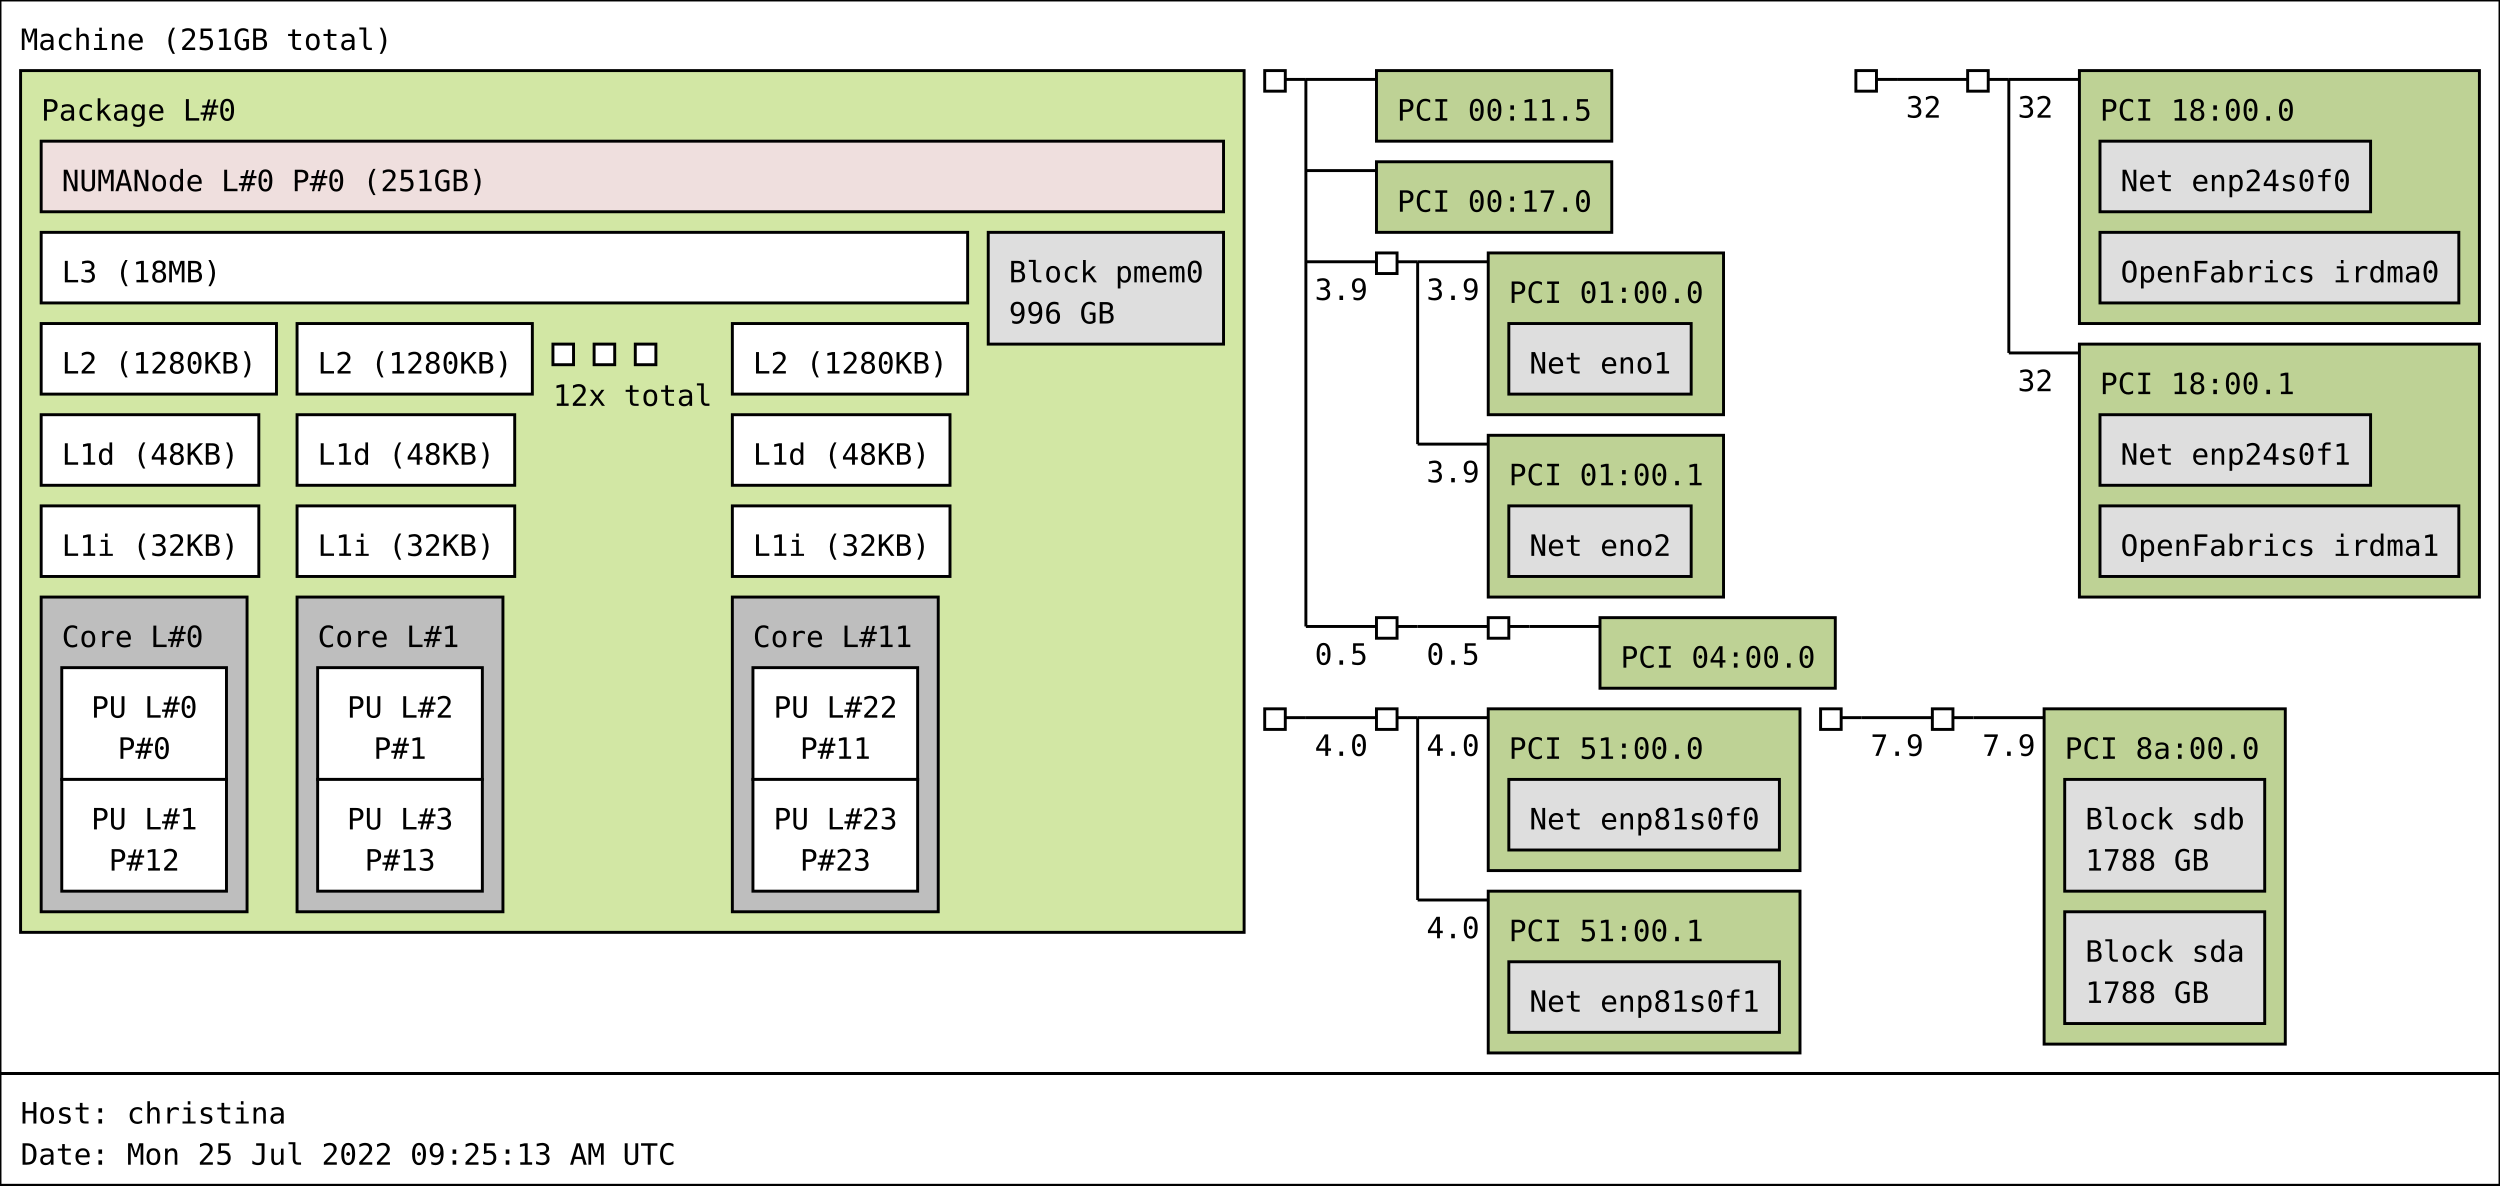
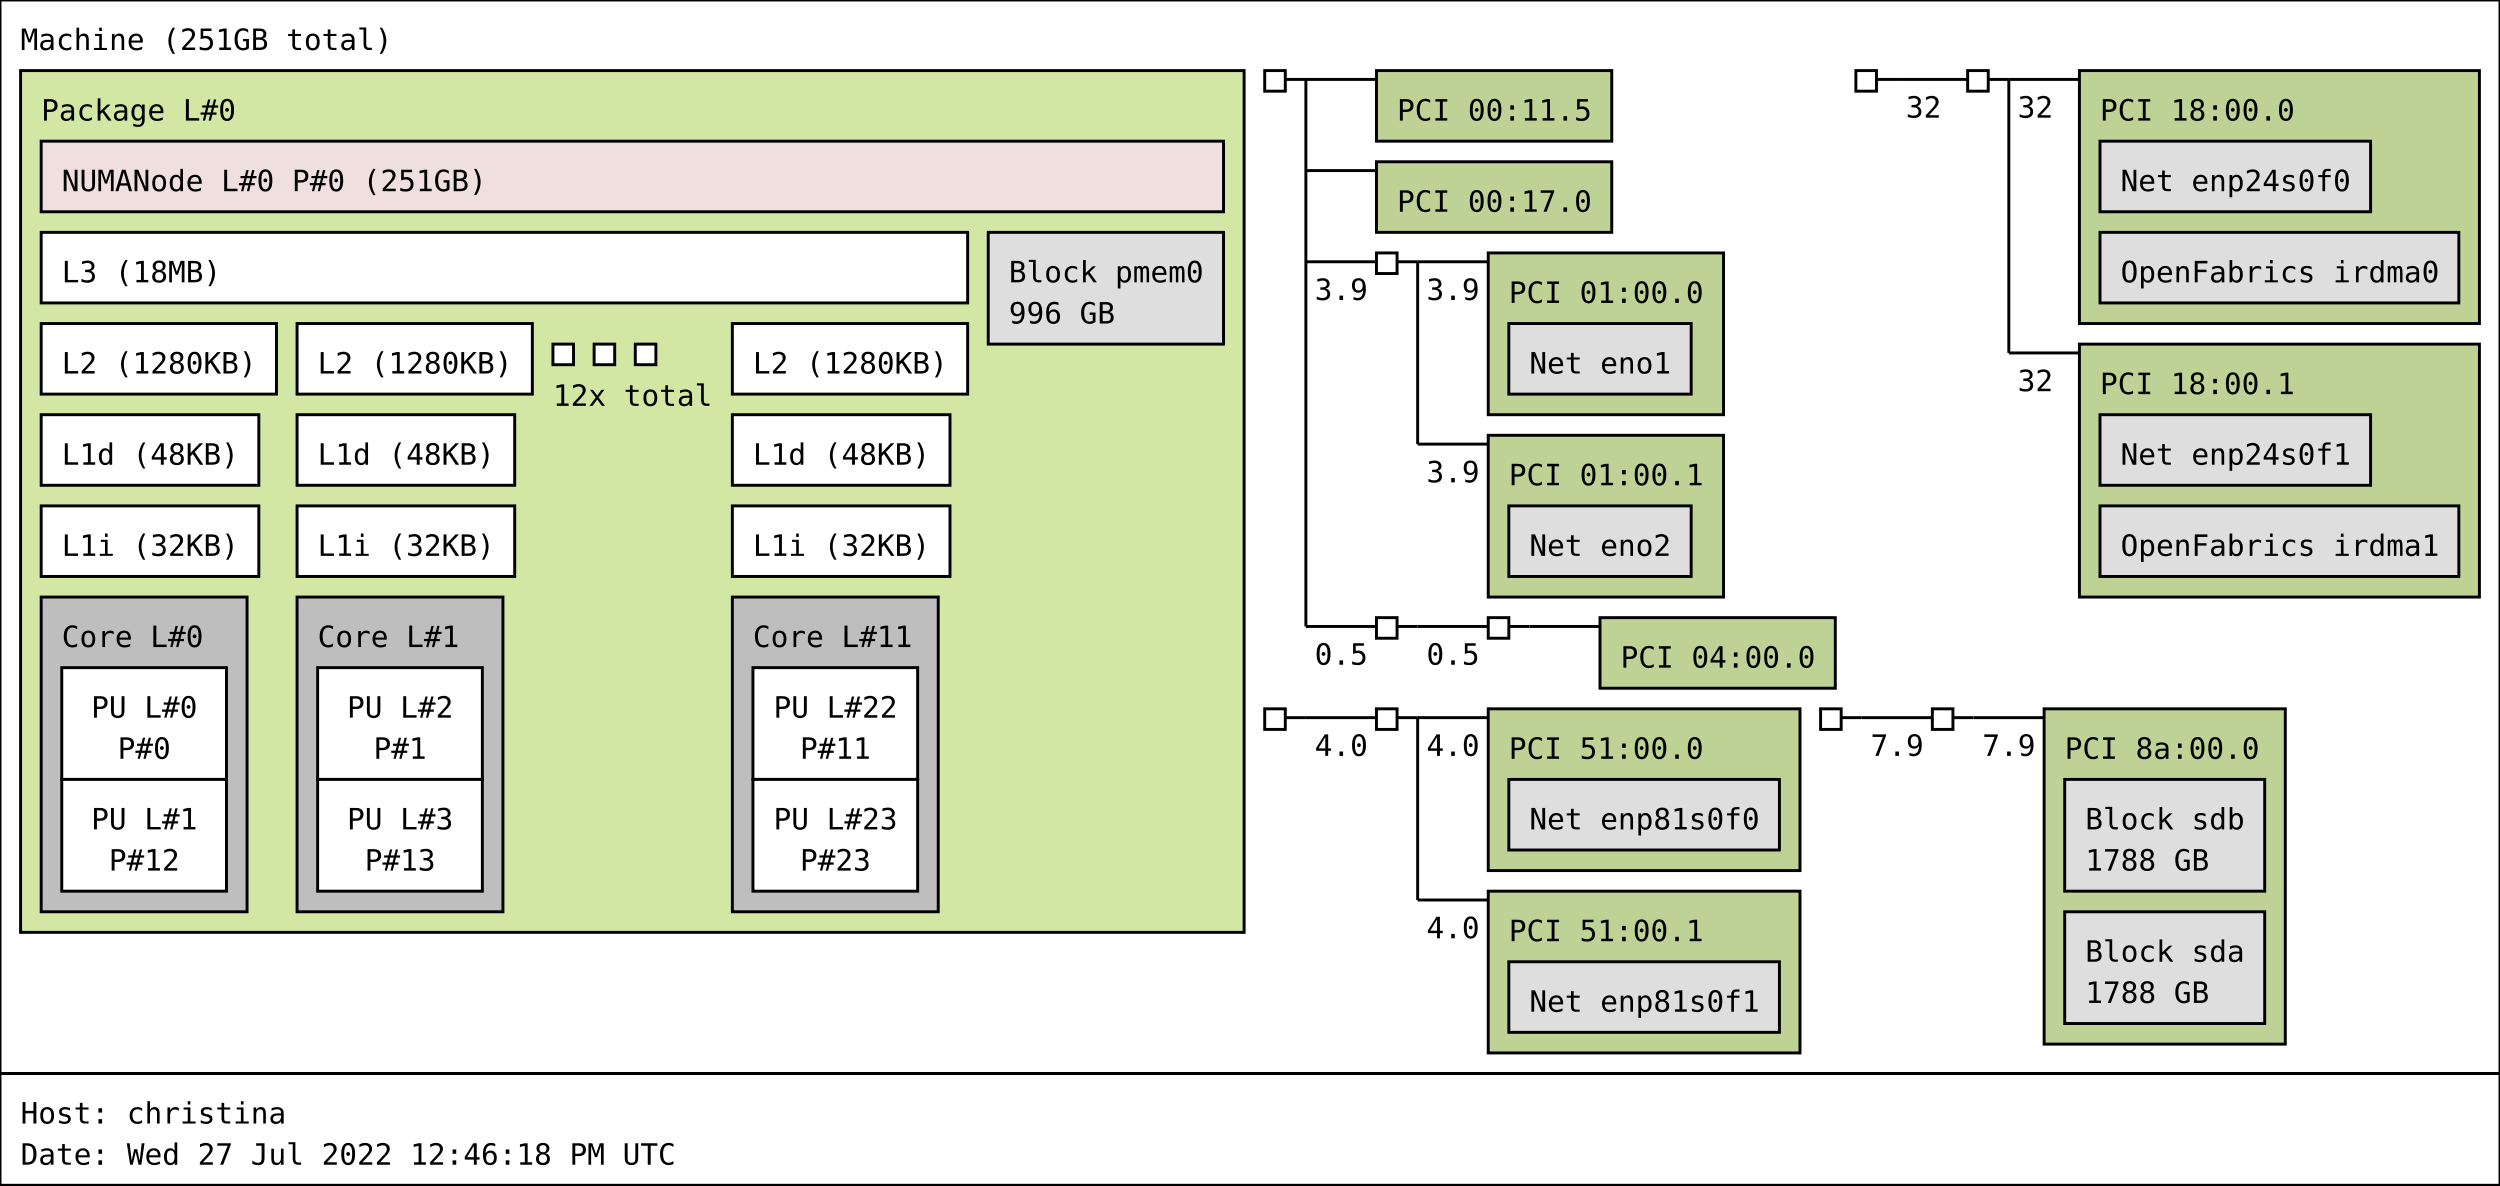
<svg xmlns="http://www.w3.org/2000/svg" width="850px" height="403px" viewBox="0 0 850px 403px" version="1.1">
  <rect id="Machine_0_rect" class="Machine" x="0" y="0" width="850" height="365" fill="rgb(255,255,255)" stroke="rgb(0,0,0)" stroke-width="1" />
  <text id="Machine_0_text" class="Machine" font-family="Monospace" x="7" y="17" fill="rgb(0,0,0)" font-size="10px">Machine (251GB total)</text>
  <rect id="Package_0_rect" class="Package" x="7" y="24" width="416" height="293" fill="rgb(210,231,164)" stroke="rgb(0,0,0)" stroke-width="1" />
  <text id="Package_0_text" class="Package" font-family="Monospace" x="14" y="41" fill="rgb(0,0,0)" font-size="10px">Package L#0</text>
  <rect id="L3_0_rect" class="L3" x="14" y="79" width="315" height="24" fill="rgb(255,255,255)" stroke="rgb(0,0,0)" stroke-width="1" />
  <text id="L3_0_text" class="L3" font-family="Monospace" x="21" y="96" fill="rgb(0,0,0)" font-size="10px">L3 (18MB)</text>
  <rect id="L2_0_rect" class="L2" x="14" y="110" width="80" height="24" fill="rgb(255,255,255)" stroke="rgb(0,0,0)" stroke-width="1" />
  <text id="L2_0_text" class="L2" font-family="Monospace" x="21" y="127" fill="rgb(0,0,0)" font-size="10px">L2 (1280KB)</text>
  <rect id="L1d_0_rect" class="L1d" x="14" y="141" width="74" height="24" fill="rgb(255,255,255)" stroke="rgb(0,0,0)" stroke-width="1" />
  <text id="L1d_0_text" class="L1d" font-family="Monospace" x="21" y="158" fill="rgb(0,0,0)" font-size="10px">L1d (48KB)</text>
  <rect id="L1i_0_rect" class="L1i" x="14" y="172" width="74" height="24" fill="rgb(255,255,255)" stroke="rgb(0,0,0)" stroke-width="1" />
  <text id="L1i_0_text" class="L1i" font-family="Monospace" x="21" y="189" fill="rgb(0,0,0)" font-size="10px">L1i (32KB)</text>
  <rect id="Core_0_rect" class="Core" x="14" y="203" width="70" height="107" fill="rgb(190,190,190)" stroke="rgb(0,0,0)" stroke-width="1" />
  <text id="Core_0_text" class="Core" font-family="Monospace" x="21" y="220" fill="rgb(0,0,0)" font-size="10px">Core L#0</text>
  <rect id="PU_0_rect" class="PU" x="21" y="227" width="56" height="38" fill="rgb(255,255,255)" stroke="rgb(0,0,0)" stroke-width="1" />
  <text id="PU_0_text" class="PU" font-family="Monospace" x="31" y="244" fill="rgb(0,0,0)" font-size="10px">PU L#0</text>
  <text id="PU_0_text_1" class="PU" font-family="Monospace" x="40" y="258" fill="rgb(0,0,0)" font-size="10px">P#0</text>
  <rect id="PU_1_rect" class="PU" x="21" y="265" width="56" height="38" fill="rgb(255,255,255)" stroke="rgb(0,0,0)" stroke-width="1" />
  <text id="PU_1_text" class="PU" font-family="Monospace" x="31" y="282" fill="rgb(0,0,0)" font-size="10px">PU L#1</text>
  <text id="PU_1_text_1" class="PU" font-family="Monospace" x="37" y="296" fill="rgb(0,0,0)" font-size="10px">P#12</text>
  <rect id="L2_1_rect" class="L2" x="101" y="110" width="80" height="24" fill="rgb(255,255,255)" stroke="rgb(0,0,0)" stroke-width="1" />
  <text id="L2_1_text" class="L2" font-family="Monospace" x="108" y="127" fill="rgb(0,0,0)" font-size="10px">L2 (1280KB)</text>
  <rect id="L1d_1_rect" class="L1d" x="101" y="141" width="74" height="24" fill="rgb(255,255,255)" stroke="rgb(0,0,0)" stroke-width="1" />
  <text id="L1d_1_text" class="L1d" font-family="Monospace" x="108" y="158" fill="rgb(0,0,0)" font-size="10px">L1d (48KB)</text>
  <rect id="L1i_1_rect" class="L1i" x="101" y="172" width="74" height="24" fill="rgb(255,255,255)" stroke="rgb(0,0,0)" stroke-width="1" />
  <text id="L1i_1_text" class="L1i" font-family="Monospace" x="108" y="189" fill="rgb(0,0,0)" font-size="10px">L1i (32KB)</text>
  <rect id="Core_1_rect" class="Core" x="101" y="203" width="70" height="107" fill="rgb(190,190,190)" stroke="rgb(0,0,0)" stroke-width="1" />
  <text id="Core_1_text" class="Core" font-family="Monospace" x="108" y="220" fill="rgb(0,0,0)" font-size="10px">Core L#1</text>
  <rect id="PU_2_rect" class="PU" x="108" y="227" width="56" height="38" fill="rgb(255,255,255)" stroke="rgb(0,0,0)" stroke-width="1" />
  <text id="PU_2_text" class="PU" font-family="Monospace" x="118" y="244" fill="rgb(0,0,0)" font-size="10px">PU L#2</text>
  <text id="PU_2_text_1" class="PU" font-family="Monospace" x="127" y="258" fill="rgb(0,0,0)" font-size="10px">P#1</text>
  <rect id="PU_3_rect" class="PU" x="108" y="265" width="56" height="38" fill="rgb(255,255,255)" stroke="rgb(0,0,0)" stroke-width="1" />
  <text id="PU_3_text" class="PU" font-family="Monospace" x="118" y="282" fill="rgb(0,0,0)" font-size="10px">PU L#3</text>
  <text id="PU_3_text_1" class="PU" font-family="Monospace" x="124" y="296" fill="rgb(0,0,0)" font-size="10px">P#13</text>
  <rect id="L2_2_rect" class="L2" x="188" y="117" width="7" height="7" fill="rgb(255,255,255)" stroke="rgb(0,0,0)" stroke-width="1" />
  <rect id="L2_2_rect" class="L2" x="202" y="117" width="7" height="7" fill="rgb(255,255,255)" stroke="rgb(0,0,0)" stroke-width="1" />
  <rect id="L2_2_rect" class="L2" x="216" y="117" width="7" height="7" fill="rgb(255,255,255)" stroke="rgb(0,0,0)" stroke-width="1" />
  <text id="L2_2_text" class="L2" font-family="Monospace" x="188" y="138" fill="rgb(0,0,0)" font-size="10px">12x total</text>
  <rect id="L2_11_rect" class="L2" x="249" y="110" width="80" height="24" fill="rgb(255,255,255)" stroke="rgb(0,0,0)" stroke-width="1" />
  <text id="L2_11_text" class="L2" font-family="Monospace" x="256" y="127" fill="rgb(0,0,0)" font-size="10px">L2 (1280KB)</text>
  <rect id="L1d_11_rect" class="L1d" x="249" y="141" width="74" height="24" fill="rgb(255,255,255)" stroke="rgb(0,0,0)" stroke-width="1" />
  <text id="L1d_11_text" class="L1d" font-family="Monospace" x="256" y="158" fill="rgb(0,0,0)" font-size="10px">L1d (48KB)</text>
  <rect id="L1i_11_rect" class="L1i" x="249" y="172" width="74" height="24" fill="rgb(255,255,255)" stroke="rgb(0,0,0)" stroke-width="1" />
  <text id="L1i_11_text" class="L1i" font-family="Monospace" x="256" y="189" fill="rgb(0,0,0)" font-size="10px">L1i (32KB)</text>
  <rect id="Core_11_rect" class="Core" x="249" y="203" width="70" height="107" fill="rgb(190,190,190)" stroke="rgb(0,0,0)" stroke-width="1" />
  <text id="Core_11_text" class="Core" font-family="Monospace" x="256" y="220" fill="rgb(0,0,0)" font-size="10px">Core L#11</text>
  <rect id="PU_22_rect" class="PU" x="256" y="227" width="56" height="38" fill="rgb(255,255,255)" stroke="rgb(0,0,0)" stroke-width="1" />
  <text id="PU_22_text" class="PU" font-family="Monospace" x="263" y="244" fill="rgb(0,0,0)" font-size="10px">PU L#22</text>
  <text id="PU_22_text_1" class="PU" font-family="Monospace" x="272" y="258" fill="rgb(0,0,0)" font-size="10px">P#11</text>
  <rect id="PU_23_rect" class="PU" x="256" y="265" width="56" height="38" fill="rgb(255,255,255)" stroke="rgb(0,0,0)" stroke-width="1" />
  <text id="PU_23_text" class="PU" font-family="Monospace" x="263" y="282" fill="rgb(0,0,0)" font-size="10px">PU L#23</text>
  <text id="PU_23_text_1" class="PU" font-family="Monospace" x="272" y="296" fill="rgb(0,0,0)" font-size="10px">P#23</text>
  <rect id="NUMANode_0_rect" class="NUMANode" x="14" y="48" width="402" height="24" fill="rgb(239,223,222)" stroke="rgb(0,0,0)" stroke-width="1" />
  <text id="NUMANode_0_text" class="NUMANode" font-family="Monospace" x="21" y="65" fill="rgb(0,0,0)" font-size="10px">NUMANode L#0 P#0 (251GB)</text>
  <rect id="Block_0_rect" class="Block" x="336" y="79" width="80" height="38" fill="rgb(222,222,222)" stroke="rgb(0,0,0)" stroke-width="1" />
  <text id="Block_0_text" class="Block" font-family="Monospace" x="343" y="96" fill="rgb(0,0,0)" font-size="10px">Block pmem0</text>
  <text id="Block_0_text_1" class="Block" font-family="Monospace" x="343" y="110" fill="rgb(0,0,0)" font-size="10px">996 GB</text>
  <rect id="HostBridge_0_rect" class="HostBridge" x="430" y="24" width="7" height="7" fill="rgb(255,255,255)" stroke="rgb(0,0,0)" stroke-width="1" />
  <line id="HostBridge_0_line" class="HostBridge" x1="437" y1="27" x2="444" y2="27" stroke="rgb(0,0,0)" stroke-width="1" />
  <line id="HostBridge_0_line_2" class="HostBridge" x1="444" y1="27" x2="468" y2="27" stroke="rgb(0,0,0)" stroke-width="1" />
  <line id="HostBridge_0_line_3" class="HostBridge" x1="444" y1="58" x2="468" y2="58" stroke="rgb(0,0,0)" stroke-width="1" />
  <line id="HostBridge_0_line_4" class="HostBridge" x1="444" y1="89" x2="468" y2="89" stroke="rgb(0,0,0)" stroke-width="1" />
  <text id="HostBridge_0_text_4" class="HostBridge" font-family="Monospace" x="447" y="102" fill="rgb(0,0,0)" font-size="10px">3.9</text>
  <line id="HostBridge_0_line_5" class="HostBridge" x1="444" y1="213" x2="468" y2="213" stroke="rgb(0,0,0)" stroke-width="1" />
  <text id="HostBridge_0_text_5" class="HostBridge" font-family="Monospace" x="447" y="226" fill="rgb(0,0,0)" font-size="10px">0.5</text>
  <line id="HostBridge_0_line_1" class="HostBridge" x1="444" y1="27" x2="444" y2="213" stroke="rgb(0,0,0)" stroke-width="1" />
  <rect id="PCI_0_rect" class="PCI" x="468" y="24" width="80" height="24" fill="rgb(190,210,149)" stroke="rgb(0,0,0)" stroke-width="1" />
  <text id="PCI_0_text" class="PCI" font-family="Monospace" x="475" y="41" fill="rgb(0,0,0)" font-size="10px">PCI 00:11.5</text>
  <rect id="PCI_1_rect" class="PCI" x="468" y="55" width="80" height="24" fill="rgb(190,210,149)" stroke="rgb(0,0,0)" stroke-width="1" />
  <text id="PCI_1_text" class="PCI" font-family="Monospace" x="475" y="72" fill="rgb(0,0,0)" font-size="10px">PCI 00:17.0</text>
  <rect id="PCIBridge_1_rect" class="PCIBridge" x="468" y="86" width="7" height="7" fill="rgb(255,255,255)" stroke="rgb(0,0,0)" stroke-width="1" />
  <line id="PCIBridge_1_line" class="PCIBridge" x1="475" y1="89" x2="482" y2="89" stroke="rgb(0,0,0)" stroke-width="1" />
  <line id="PCIBridge_1_line_2" class="PCIBridge" x1="482" y1="89" x2="506" y2="89" stroke="rgb(0,0,0)" stroke-width="1" />
  <text id="PCIBridge_1_text_2" class="PCIBridge" font-family="Monospace" x="485" y="102" fill="rgb(0,0,0)" font-size="10px">3.9</text>
  <line id="PCIBridge_1_line_3" class="PCIBridge" x1="482" y1="151" x2="506" y2="151" stroke="rgb(0,0,0)" stroke-width="1" />
  <text id="PCIBridge_1_text_3" class="PCIBridge" font-family="Monospace" x="485" y="164" fill="rgb(0,0,0)" font-size="10px">3.9</text>
  <line id="PCIBridge_1_line_1" class="PCIBridge" x1="482" y1="89" x2="482" y2="151" stroke="rgb(0,0,0)" stroke-width="1" />
  <rect id="PCI_2_rect" class="PCI" x="506" y="86" width="80" height="55" fill="rgb(190,210,149)" stroke="rgb(0,0,0)" stroke-width="1" />
  <text id="PCI_2_text" class="PCI" font-family="Monospace" x="513" y="103" fill="rgb(0,0,0)" font-size="10px">PCI 01:00.0</text>
  <rect id="Net_1_rect" class="Net" x="513" y="110" width="62" height="24" fill="rgb(222,222,222)" stroke="rgb(0,0,0)" stroke-width="1" />
  <text id="Net_1_text" class="Net" font-family="Monospace" x="520" y="127" fill="rgb(0,0,0)" font-size="10px">Net eno1</text>
  <rect id="PCI_3_rect" class="PCI" x="506" y="148" width="80" height="55" fill="rgb(190,210,149)" stroke="rgb(0,0,0)" stroke-width="1" />
  <text id="PCI_3_text" class="PCI" font-family="Monospace" x="513" y="165" fill="rgb(0,0,0)" font-size="10px">PCI 01:00.1</text>
  <rect id="Net_2_rect" class="Net" x="513" y="172" width="62" height="24" fill="rgb(222,222,222)" stroke="rgb(0,0,0)" stroke-width="1" />
  <text id="Net_2_text" class="Net" font-family="Monospace" x="520" y="189" fill="rgb(0,0,0)" font-size="10px">Net eno2</text>
  <rect id="PCIBridge_2_rect" class="PCIBridge" x="468" y="210" width="7" height="7" fill="rgb(255,255,255)" stroke="rgb(0,0,0)" stroke-width="1" />
  <line id="PCIBridge_2_line" class="PCIBridge" x1="475" y1="213" x2="482" y2="213" stroke="rgb(0,0,0)" stroke-width="1" />
  <line id="PCIBridge_2_line_2" class="PCIBridge" x1="482" y1="213" x2="506" y2="213" stroke="rgb(0,0,0)" stroke-width="1" />
  <text id="PCIBridge_2_text_2" class="PCIBridge" font-family="Monospace" x="485" y="226" fill="rgb(0,0,0)" font-size="10px">0.5</text>
  <line id="PCIBridge_2_line_1" class="PCIBridge" x1="482" y1="213" x2="482" y2="213" stroke="rgb(0,0,0)" stroke-width="1" />
  <rect id="PCIBridge_3_rect" class="PCIBridge" x="506" y="210" width="7" height="7" fill="rgb(255,255,255)" stroke="rgb(0,0,0)" stroke-width="1" />
  <line id="PCIBridge_3_line" class="PCIBridge" x1="513" y1="213" x2="520" y2="213" stroke="rgb(0,0,0)" stroke-width="1" />
  <line id="PCIBridge_3_line_2" class="PCIBridge" x1="520" y1="213" x2="544" y2="213" stroke="rgb(0,0,0)" stroke-width="1" />
  <line id="PCIBridge_3_line_1" class="PCIBridge" x1="520" y1="213" x2="520" y2="213" stroke="rgb(0,0,0)" stroke-width="1" />
  <rect id="PCI_4_rect" class="PCI" x="544" y="210" width="80" height="24" fill="rgb(190,210,149)" stroke="rgb(0,0,0)" stroke-width="1" />
  <text id="PCI_4_text" class="PCI" font-family="Monospace" x="551" y="227" fill="rgb(0,0,0)" font-size="10px">PCI 04:00.0</text>
  <rect id="HostBridge_4_rect" class="HostBridge" x="631" y="24" width="7" height="7" fill="rgb(255,255,255)" stroke="rgb(0,0,0)" stroke-width="1" />
  <line id="HostBridge_4_line" class="HostBridge" x1="638" y1="27" x2="645" y2="27" stroke="rgb(0,0,0)" stroke-width="1" />
  <line id="HostBridge_4_line_2" class="HostBridge" x1="645" y1="27" x2="669" y2="27" stroke="rgb(0,0,0)" stroke-width="1" />
  <text id="HostBridge_4_text_2" class="HostBridge" font-family="Monospace" x="648" y="40" fill="rgb(0,0,0)" font-size="10px">32</text>
  <line id="HostBridge_4_line_1" class="HostBridge" x1="645" y1="27" x2="645" y2="27" stroke="rgb(0,0,0)" stroke-width="1" />
  <rect id="PCIBridge_5_rect" class="PCIBridge" x="669" y="24" width="7" height="7" fill="rgb(255,255,255)" stroke="rgb(0,0,0)" stroke-width="1" />
  <line id="PCIBridge_5_line" class="PCIBridge" x1="676" y1="27" x2="683" y2="27" stroke="rgb(0,0,0)" stroke-width="1" />
  <line id="PCIBridge_5_line_2" class="PCIBridge" x1="683" y1="27" x2="707" y2="27" stroke="rgb(0,0,0)" stroke-width="1" />
  <text id="PCIBridge_5_text_2" class="PCIBridge" font-family="Monospace" x="686" y="40" fill="rgb(0,0,0)" font-size="10px">32</text>
  <line id="PCIBridge_5_line_3" class="PCIBridge" x1="683" y1="120" x2="707" y2="120" stroke="rgb(0,0,0)" stroke-width="1" />
  <text id="PCIBridge_5_text_3" class="PCIBridge" font-family="Monospace" x="686" y="133" fill="rgb(0,0,0)" font-size="10px">32</text>
  <line id="PCIBridge_5_line_1" class="PCIBridge" x1="683" y1="27" x2="683" y2="120" stroke="rgb(0,0,0)" stroke-width="1" />
  <rect id="PCI_5_rect" class="PCI" x="707" y="24" width="136" height="86" fill="rgb(190,210,149)" stroke="rgb(0,0,0)" stroke-width="1" />
  <text id="PCI_5_text" class="PCI" font-family="Monospace" x="714" y="41" fill="rgb(0,0,0)" font-size="10px">PCI 18:00.0</text>
  <rect id="Net_3_rect" class="Net" x="714" y="48" width="92" height="24" fill="rgb(222,222,222)" stroke="rgb(0,0,0)" stroke-width="1" />
  <text id="Net_3_text" class="Net" font-family="Monospace" x="721" y="65" fill="rgb(0,0,0)" font-size="10px">Net enp24s0f0</text>
  <rect id="OpenFabrics_4_rect" class="OpenFabrics" x="714" y="79" width="122" height="24" fill="rgb(222,222,222)" stroke="rgb(0,0,0)" stroke-width="1" />
  <text id="OpenFabrics_4_text" class="OpenFabrics" font-family="Monospace" x="721" y="96" fill="rgb(0,0,0)" font-size="10px">OpenFabrics irdma0</text>
  <rect id="PCI_6_rect" class="PCI" x="707" y="117" width="136" height="86" fill="rgb(190,210,149)" stroke="rgb(0,0,0)" stroke-width="1" />
  <text id="PCI_6_text" class="PCI" font-family="Monospace" x="714" y="134" fill="rgb(0,0,0)" font-size="10px">PCI 18:00.1</text>
  <rect id="Net_5_rect" class="Net" x="714" y="141" width="92" height="24" fill="rgb(222,222,222)" stroke="rgb(0,0,0)" stroke-width="1" />
  <text id="Net_5_text" class="Net" font-family="Monospace" x="721" y="158" fill="rgb(0,0,0)" font-size="10px">Net enp24s0f1</text>
  <rect id="OpenFabrics_6_rect" class="OpenFabrics" x="714" y="172" width="122" height="24" fill="rgb(222,222,222)" stroke="rgb(0,0,0)" stroke-width="1" />
  <text id="OpenFabrics_6_text" class="OpenFabrics" font-family="Monospace" x="721" y="189" fill="rgb(0,0,0)" font-size="10px">OpenFabrics irdma1</text>
  <rect id="HostBridge_6_rect" class="HostBridge" x="430" y="241" width="7" height="7" fill="rgb(255,255,255)" stroke="rgb(0,0,0)" stroke-width="1" />
  <line id="HostBridge_6_line" class="HostBridge" x1="437" y1="244" x2="444" y2="244" stroke="rgb(0,0,0)" stroke-width="1" />
  <line id="HostBridge_6_line_2" class="HostBridge" x1="444" y1="244" x2="468" y2="244" stroke="rgb(0,0,0)" stroke-width="1" />
  <text id="HostBridge_6_text_2" class="HostBridge" font-family="Monospace" x="447" y="257" fill="rgb(0,0,0)" font-size="10px">4.0</text>
  <line id="HostBridge_6_line_1" class="HostBridge" x1="444" y1="244" x2="444" y2="244" stroke="rgb(0,0,0)" stroke-width="1" />
  <rect id="PCIBridge_7_rect" class="PCIBridge" x="468" y="241" width="7" height="7" fill="rgb(255,255,255)" stroke="rgb(0,0,0)" stroke-width="1" />
  <line id="PCIBridge_7_line" class="PCIBridge" x1="475" y1="244" x2="482" y2="244" stroke="rgb(0,0,0)" stroke-width="1" />
  <line id="PCIBridge_7_line_2" class="PCIBridge" x1="482" y1="244" x2="506" y2="244" stroke="rgb(0,0,0)" stroke-width="1" />
  <text id="PCIBridge_7_text_2" class="PCIBridge" font-family="Monospace" x="485" y="257" fill="rgb(0,0,0)" font-size="10px">4.0</text>
  <line id="PCIBridge_7_line_3" class="PCIBridge" x1="482" y1="306" x2="506" y2="306" stroke="rgb(0,0,0)" stroke-width="1" />
  <text id="PCIBridge_7_text_3" class="PCIBridge" font-family="Monospace" x="485" y="319" fill="rgb(0,0,0)" font-size="10px">4.0</text>
  <line id="PCIBridge_7_line_1" class="PCIBridge" x1="482" y1="244" x2="482" y2="306" stroke="rgb(0,0,0)" stroke-width="1" />
  <rect id="PCI_7_rect" class="PCI" x="506" y="241" width="106" height="55" fill="rgb(190,210,149)" stroke="rgb(0,0,0)" stroke-width="1" />
  <text id="PCI_7_text" class="PCI" font-family="Monospace" x="513" y="258" fill="rgb(0,0,0)" font-size="10px">PCI 51:00.0</text>
  <rect id="Net_7_rect" class="Net" x="513" y="265" width="92" height="24" fill="rgb(222,222,222)" stroke="rgb(0,0,0)" stroke-width="1" />
  <text id="Net_7_text" class="Net" font-family="Monospace" x="520" y="282" fill="rgb(0,0,0)" font-size="10px">Net enp81s0f0</text>
  <rect id="PCI_8_rect" class="PCI" x="506" y="303" width="106" height="55" fill="rgb(190,210,149)" stroke="rgb(0,0,0)" stroke-width="1" />
  <text id="PCI_8_text" class="PCI" font-family="Monospace" x="513" y="320" fill="rgb(0,0,0)" font-size="10px">PCI 51:00.1</text>
  <rect id="Net_8_rect" class="Net" x="513" y="327" width="92" height="24" fill="rgb(222,222,222)" stroke="rgb(0,0,0)" stroke-width="1" />
  <text id="Net_8_text" class="Net" font-family="Monospace" x="520" y="344" fill="rgb(0,0,0)" font-size="10px">Net enp81s0f1</text>
  <rect id="HostBridge_8_rect" class="HostBridge" x="619" y="241" width="7" height="7" fill="rgb(255,255,255)" stroke="rgb(0,0,0)" stroke-width="1" />
  <line id="HostBridge_8_line" class="HostBridge" x1="626" y1="244" x2="633" y2="244" stroke="rgb(0,0,0)" stroke-width="1" />
  <line id="HostBridge_8_line_2" class="HostBridge" x1="633" y1="244" x2="657" y2="244" stroke="rgb(0,0,0)" stroke-width="1" />
  <text id="HostBridge_8_text_2" class="HostBridge" font-family="Monospace" x="636" y="257" fill="rgb(0,0,0)" font-size="10px">7.9</text>
  <line id="HostBridge_8_line_1" class="HostBridge" x1="633" y1="244" x2="633" y2="244" stroke="rgb(0,0,0)" stroke-width="1" />
  <rect id="PCIBridge_9_rect" class="PCIBridge" x="657" y="241" width="7" height="7" fill="rgb(255,255,255)" stroke="rgb(0,0,0)" stroke-width="1" />
  <line id="PCIBridge_9_line" class="PCIBridge" x1="664" y1="244" x2="671" y2="244" stroke="rgb(0,0,0)" stroke-width="1" />
  <line id="PCIBridge_9_line_2" class="PCIBridge" x1="671" y1="244" x2="695" y2="244" stroke="rgb(0,0,0)" stroke-width="1" />
  <text id="PCIBridge_9_text_2" class="PCIBridge" font-family="Monospace" x="674" y="257" fill="rgb(0,0,0)" font-size="10px">7.9</text>
  <line id="PCIBridge_9_line_1" class="PCIBridge" x1="671" y1="244" x2="671" y2="244" stroke="rgb(0,0,0)" stroke-width="1" />
  <rect id="PCI_9_rect" class="PCI" x="695" y="241" width="82" height="114" fill="rgb(190,210,149)" stroke="rgb(0,0,0)" stroke-width="1" />
  <text id="PCI_9_text" class="PCI" font-family="Monospace" x="702" y="258" fill="rgb(0,0,0)" font-size="10px">PCI 8a:00.0</text>
  <rect id="Block_9_rect" class="Block" x="702" y="265" width="68" height="38" fill="rgb(222,222,222)" stroke="rgb(0,0,0)" stroke-width="1" />
  <text id="Block_9_text" class="Block" font-family="Monospace" x="709" y="282" fill="rgb(0,0,0)" font-size="10px">Block sdb</text>
  <text id="Block_9_text_1" class="Block" font-family="Monospace" x="709" y="296" fill="rgb(0,0,0)" font-size="10px">1788 GB</text>
  <rect id="Block_10_rect" class="Block" x="702" y="310" width="68" height="38" fill="rgb(222,222,222)" stroke="rgb(0,0,0)" stroke-width="1" />
  <text id="Block_10_text" class="Block" font-family="Monospace" x="709" y="327" fill="rgb(0,0,0)" font-size="10px">Block sda</text>
  <text id="Block_10_text_1" class="Block" font-family="Monospace" x="709" y="341" fill="rgb(0,0,0)" font-size="10px">1788 GB</text>
  <rect id="anon_rect" x="0" y="365" width="850" height="38" fill="rgb(255,255,255)" stroke="rgb(0,0,0)" stroke-width="1" />
  <text id="anon_text" font-family="Monospace" x="7" y="382" fill="rgb(0,0,0)" font-size="10px">Host: christina</text>
-   <text id="anon_text_1" font-family="Monospace" x="7" y="396" fill="rgb(0,0,0)" font-size="10px">Date: Mon 25 Jul 2022 09:25:13 AM UTC</text>
+   <text id="anon_text_1" font-family="Monospace" x="7" y="396" fill="rgb(0,0,0)" font-size="10px">Date: Wed 27 Jul 2022 12:46:18 PM UTC</text>
</svg>
